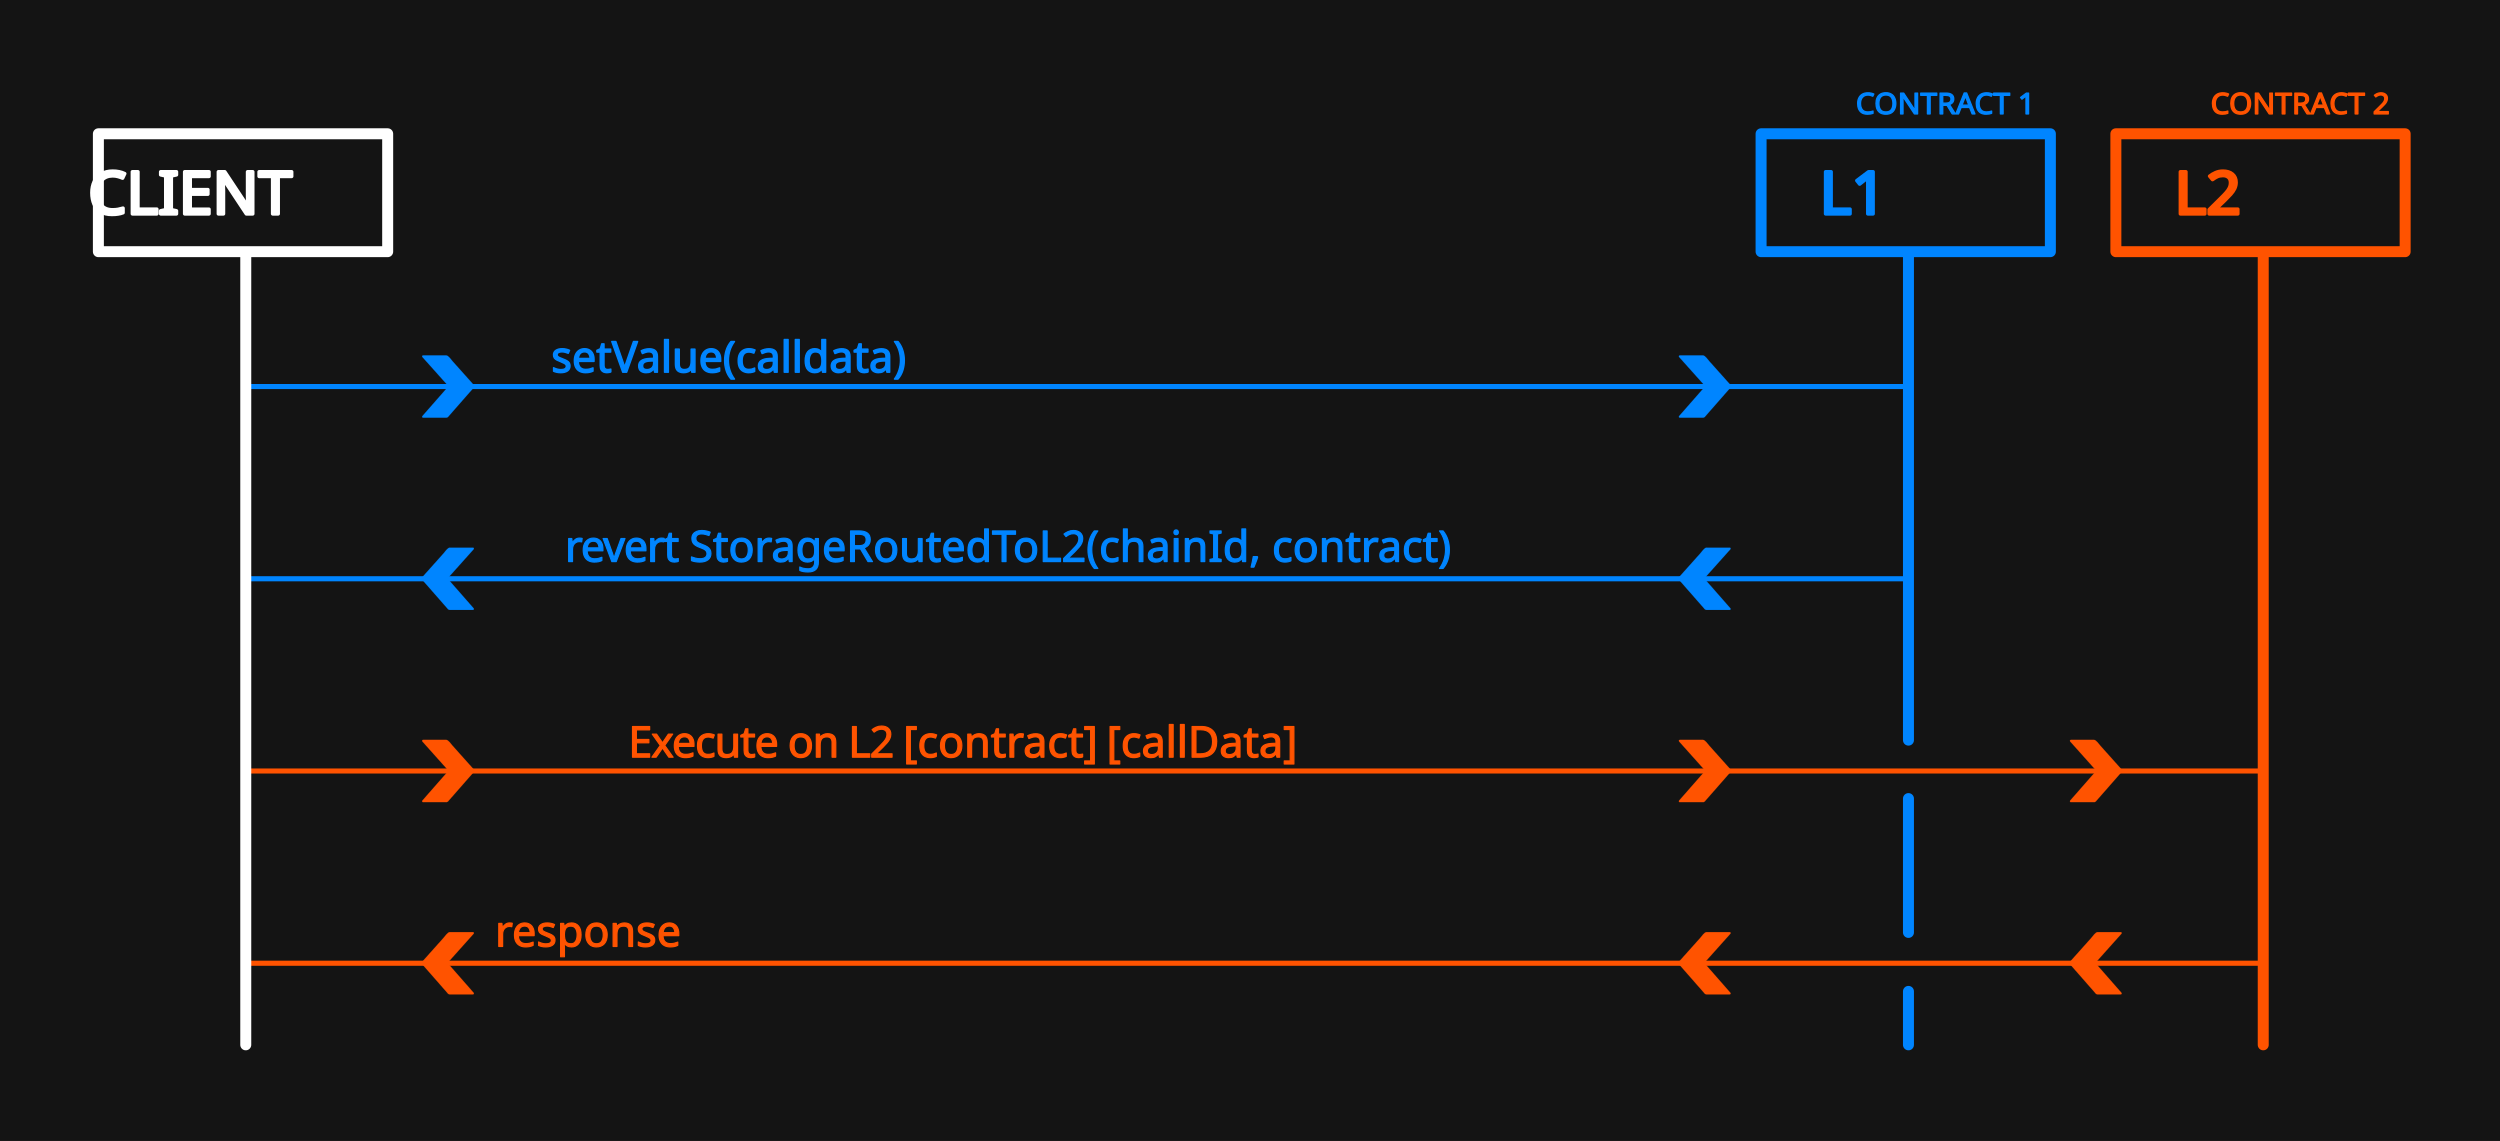
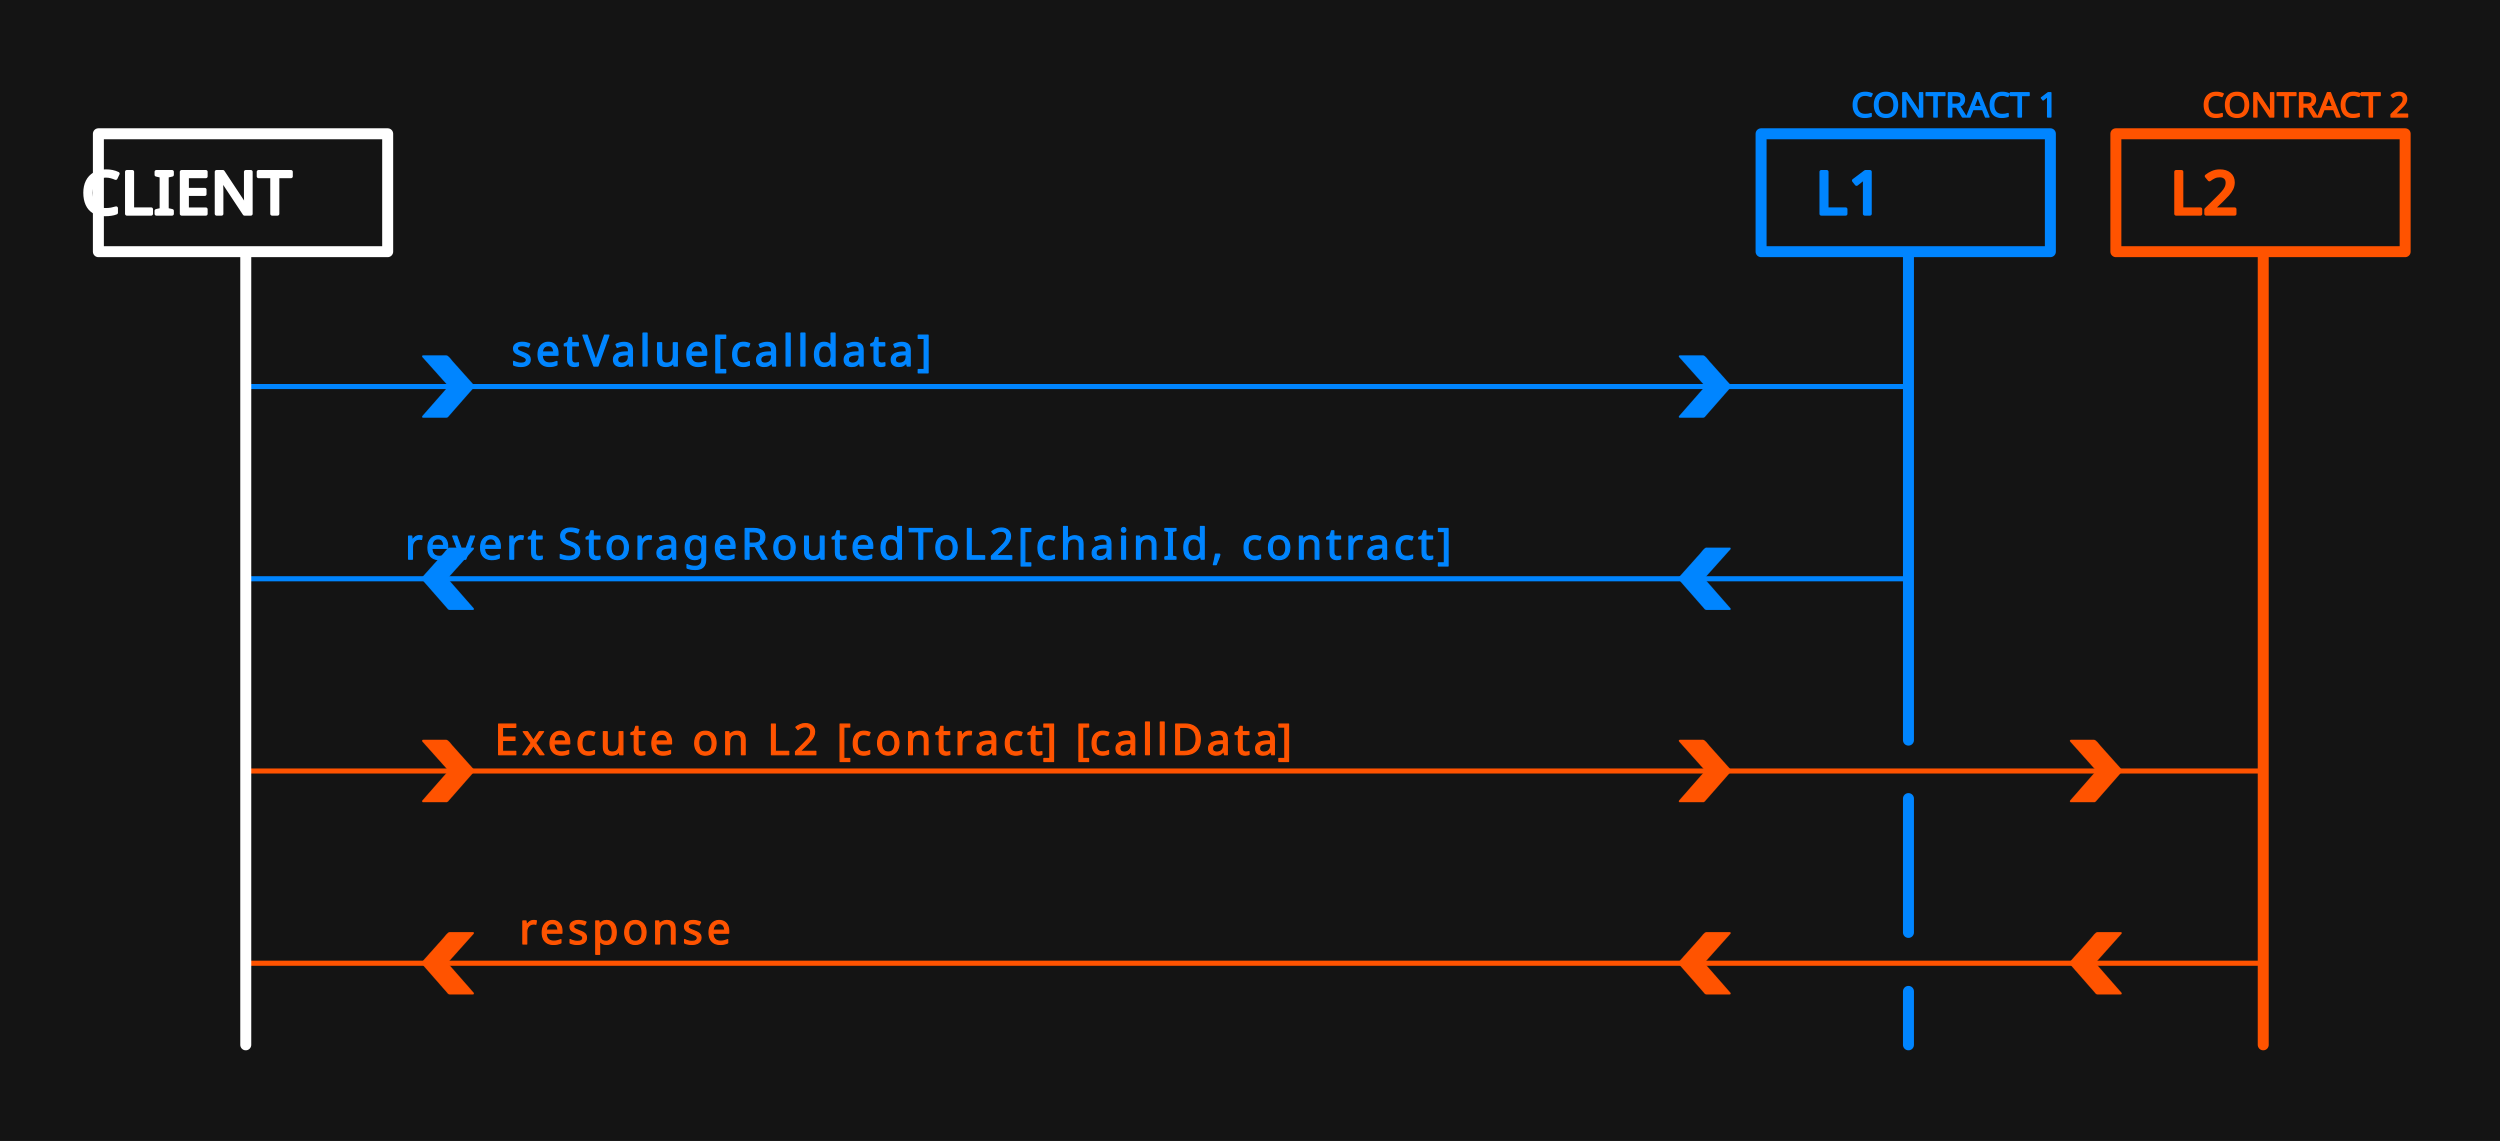
<svg xmlns="http://www.w3.org/2000/svg" xmlns:xlink="http://www.w3.org/1999/xlink" width="538.23mm" height="245.642mm" viewBox="0 0 538.23 245.642" version="1.1" id="svg6">
  <defs id="defs2">
    <rect x="258.608" y="35.355" width="130.437" height="286.727" id="rect1163" />
    <rect x="352.45" y="114.378" width="27.62" height="4.849" id="rect1482" />
    <linearGradient id="linearGradient1059">
      <stop style="stop-color:#000000;stop-opacity:1;" offset="0" id="stop1055" />
      <stop style="stop-color:#000000;stop-opacity:0;" offset="1" id="stop1057" />
    </linearGradient>
    <rect x="136.861" y="168.484" width="23.687" height="7.896" id="rect1202" />
    <linearGradient id="linearGradient1005">
      <stop style="stop-color:#000000;stop-opacity:1;" offset="0" id="stop1001" />
      <stop style="stop-color:#000000;stop-opacity:0;" offset="1" id="stop1003" />
    </linearGradient>
    <marker style="overflow:visible" id="Arrow2Mstart" refX="0" refY="0" orient="auto">
      <path transform="scale(0.6)" d="M 8.719,4.034 -2.207,0.016 8.719,-4.002 c -1.745,2.372 -1.735,5.617 -6e-7,8.035 z" style="fill:context-stroke;fill-rule:evenodd;stroke-width:0.625;stroke-linejoin:round" id="path1120" />
    </marker>
    <marker style="overflow:visible" id="Arrow2Lend" refX="0" refY="0" orient="auto">
      <path transform="matrix(-1.1,0,0,-1.1,-1.1,0)" d="M 8.719,4.034 -2.207,0.016 8.719,-4.002 c -1.745,2.372 -1.735,5.617 -6e-7,8.035 z" style="fill:context-stroke;fill-rule:evenodd;stroke-width:0.625;stroke-linejoin:round" id="path1117" />
    </marker>
    <marker style="overflow:visible" id="TriangleOutL" refX="0" refY="0" orient="auto">
      <path transform="scale(0.8)" style="fill:context-stroke;fill-rule:evenodd;stroke:context-stroke;stroke-width:1pt" d="M 5.77,0 -2.88,5 V -5 Z" id="path1238" />
    </marker>
    <marker style="overflow:visible" id="TriangleOutL-4" refX="0" refY="0" orient="auto">
      <path transform="scale(0.8)" style="fill:context-stroke;fill-rule:evenodd;stroke:context-stroke;stroke-width:1pt" d="M 5.77,0 -2.88,5 V -5 Z" id="path1238-7" />
    </marker>
    <marker style="overflow:visible" id="TriangleOutL-8" refX="0" refY="0" orient="auto">
      <path transform="scale(0.8)" style="fill:context-stroke;fill-rule:evenodd;stroke:context-stroke;stroke-width:1pt" d="M 5.77,0 -2.88,5 V -5 Z" id="path1238-3" />
    </marker>
    <marker style="overflow:visible" id="TriangleOutL-4-2" refX="0" refY="0" orient="auto">
      <path transform="scale(0.8)" style="fill:context-stroke;fill-rule:evenodd;stroke:context-stroke;stroke-width:1pt" d="M 5.77,0 -2.88,5 V -5 Z" id="path1238-7-8" />
    </marker>
    <linearGradient xlink:href="#linearGradient1005" id="linearGradient1007" x1="88.406" y1="45.401" x2="98.212" y2="45.401" gradientUnits="userSpaceOnUse" />
    <linearGradient xlink:href="#linearGradient1059" id="linearGradient1061" x1="86.907" y1="237.228" x2="177.445" y2="237.228" gradientUnits="userSpaceOnUse" />
-     <style type="text/css">
+     <style type="text/css" id="style1736">
         @font-face {
-             font-family: 'Spotnik';
-             src: url('../fonts/Spotnik.woff2') format('woff2'); }
+             font-family: 'Rajdhani';
+             src: url('../fonts/Rajdhani.woff2') format('woff2'); }
         @font-face {
-             font-family: 'SF-Mono';
-             src: url('../fonts/SF-Mono.woff2') format('woff2'); }
+             font-family: 'Rajdhani';
+             src: url('../fonts/Rajdhani.woff2') format('woff2'); }
    </style>
  </defs>
  <g id="layer1" transform="translate(-33.41176,-65.063)">
    <rect style="fill:#141414;fill-rule:evenodd;stroke-width:0.729;stroke-linecap:round;stroke-linejoin:round;paint-order:stroke fill markers;stop-color:#000000" id="rect965" width="538.23" height="245.642" x="33.412" y="65.063" />
-     <g id="g2230" transform="translate(-23.31275,9.730348)" style="fill:#ff5300;fill-opacity:1;stroke:#ff5300;stroke-opacity:1">
-       <text xml:space="preserve" style="font-size:9.269px;line-height:1.25;font-family:Palatino;-inkscape-font-specification:Palatino;font-variant-ligatures:none;text-align:center;letter-spacing:-0.242px;text-anchor:middle;fill:#ff5300;fill-opacity:1;stroke:#ff5300;stroke-width:0.257;stroke-linecap:round;stroke-linejoin:round;stroke-miterlimit:4;stroke-dasharray:none;stroke-opacity:1" x="272.025" y="218.355" id="text1278-7-4">
-         <tspan id="tspan1276-9-2" x="274.653" y="218.355" style="font-style:normal;font-variant:normal;font-weight:normal;font-stretch:normal;font-family:SF-Mono;-inkscape-font-specification:SF-Mono;fill:#ff5300;fill-opacity:1;stroke:#ff5300;stroke-width:0.257;stroke-linecap:round;stroke-linejoin:round;stroke-miterlimit:4;stroke-dasharray:none;stroke-opacity:1">Execute on L2 [<tspan style="letter-spacing:0px" id="tspan964">contract</tspan>] [<tspan style="letter-spacing:0px" id="tspan966">callData</tspan>]   </tspan>
+     <g id="g2230" transform="translate(-33.05006,9.201182)" style="fill:#ff5300;fill-opacity:1;stroke:#ff5300;stroke-opacity:1">
+       <text xml:space="preserve" style="font-size:9.269px;line-height:1.25;font-family:Palatino;-inkscape-font-specification:Palatino;font-variant-ligatures:none;text-align:center;letter-spacing:0.794px;text-anchor:middle;fill:#ff5300;fill-opacity:1;stroke:#ff5300;stroke-width:0.257;stroke-linecap:round;stroke-linejoin:round;stroke-miterlimit:4;stroke-dasharray:none;stroke-opacity:1" x="272.025" y="218.355" id="text1278-7-4">
+         <tspan id="tspan1276-9-2" x="274.059" y="218.355" style="font-style:normal;font-variant:normal;font-weight:normal;font-stretch:normal;font-family:Rajdhani;-inkscape-font-specification:Rajdhani;fill:#ff5300;fill-opacity:1;stroke:#ff5300;stroke-width:0.257;stroke-linecap:round;stroke-linejoin:round;stroke-miterlimit:4;stroke-dasharray:none;stroke-opacity:1">Execute on L2 [<tspan id="tspan964">contract</tspan>] [<tspan id="tspan966">callData</tspan>]   </tspan>
      </text>
    </g>
-     <g id="g1285" transform="translate(-17.30903,4.208755)" style="fill:#0085ff;fill-opacity:1;stroke:#0085ff;stroke-opacity:1">
-       <text xml:space="preserve" style="font-size:9.269px;line-height:1.25;font-family:Palatino;-inkscape-font-specification:Palatino;font-variant-ligatures:none;text-align:center;letter-spacing:0px;text-anchor:middle;fill:#0085ff;fill-opacity:1;stroke:#0085ff;stroke-width:0.309;stroke-linecap:round;stroke-linejoin:round;stroke-miterlimit:4;stroke-dasharray:none;stroke-opacity:1" x="214.05" y="140.992" id="text1278">
-         <tspan id="tspan1276" x="216.919" y="140.992" style="font-style:normal;font-variant:normal;font-weight:normal;font-stretch:normal;font-size:9.269px;font-family:SF-Mono;-inkscape-font-specification:SF-Mono;fill:#0085ff;fill-opacity:1;stroke:#0085ff;stroke-width:0.309;stroke-linecap:round;stroke-linejoin:round;stroke-miterlimit:4;stroke-dasharray:none;stroke-opacity:1">setValue(calldata) </tspan>
+     <g id="g1285" transform="translate(-15.22176,2.853396)" style="fill:#0085ff;fill-opacity:1;stroke:#0085ff;stroke-opacity:1">
+       <text xml:space="preserve" style="font-size:9.269px;line-height:1.25;font-family:Palatino;-inkscape-font-specification:Palatino;font-variant-ligatures:none;text-align:center;letter-spacing:0.794px;text-anchor:middle;fill:#0085ff;fill-opacity:1;stroke:#0085ff;stroke-width:0.309;stroke-linecap:round;stroke-linejoin:round;stroke-miterlimit:4;stroke-dasharray:none;stroke-opacity:1" x="214.05" y="140.992" id="text1278">
+         <tspan id="tspan1276" x="214.447" y="140.992" style="font-style:normal;font-variant:normal;font-weight:normal;font-stretch:normal;font-size:9.269px;font-family:Rajdhani;-inkscape-font-specification:Rajdhani;fill:#0085ff;fill-opacity:1;stroke:#0085ff;stroke-width:0.309;stroke-linecap:round;stroke-linejoin:round;stroke-miterlimit:4;stroke-dasharray:none;stroke-opacity:1">setValue[calldata]</tspan>
      </text>
    </g>
-     <text xml:space="preserve" style="font-style:normal;font-variant:normal;font-weight:normal;font-stretch:normal;font-size:5.875px;line-height:1.05;font-family:Spotnik;-inkscape-font-specification:Spotnik;font-variant-ligatures:none;text-align:center;letter-spacing:0.472px;text-anchor:middle;fill:#ff4f00;fill-opacity:1;stroke:#000000;stroke-width:0.803;stroke-linecap:round;stroke-linejoin:round;stroke-miterlimit:4;stroke-dasharray:none;stroke-opacity:1" x="187.271" y="146.442" id="text2139-0-1-8-8-8-0-0" transform="scale(1.047946,0.9542476)">
-       <tspan style="font-style:normal;font-variant:normal;font-weight:normal;font-stretch:normal;font-family:Spotnik;-inkscape-font-specification:Spotnik;text-align:end;text-anchor:end;fill:#ff4f00;fill-opacity:1;stroke:#000000;stroke-width:0.803;stroke-linecap:round;stroke-linejoin:round;stroke-miterlimit:4;stroke-dasharray:none;stroke-opacity:1" x="187.271" y="146.442" id="tspan2163-0-2-6-4-3-4" />
+     <text xml:space="preserve" style="font-style:normal;font-variant:normal;font-weight:normal;font-stretch:normal;font-size:5.875px;line-height:1.05;font-family:Rajdhani;-inkscape-font-specification:Rajdhani;font-variant-ligatures:none;text-align:center;letter-spacing:0.472px;text-anchor:middle;fill:#ff4f00;fill-opacity:1;stroke:#000000;stroke-width:0.803;stroke-linecap:round;stroke-linejoin:round;stroke-miterlimit:4;stroke-dasharray:none;stroke-opacity:1" x="187.271" y="146.442" id="text2139-0-1-8-8-8-0-0" transform="scale(1.047946,0.9542476)">
+       <tspan style="font-style:normal;font-variant:normal;font-weight:normal;font-stretch:normal;font-family:Rajdhani;-inkscape-font-specification:Rajdhani;text-align:end;text-anchor:end;fill:#ff4f00;fill-opacity:1;stroke:#000000;stroke-width:0.803;stroke-linecap:round;stroke-linejoin:round;stroke-miterlimit:4;stroke-dasharray:none;stroke-opacity:1" x="187.271" y="146.442" id="tspan2163-0-2-6-4-3-4" />
    </text>
    <g id="g1162" transform="matrix(0.2723189,0,0,0.2723189,213.8516,218.0248)" />
    <g id="g1170" transform="translate(101.0709,4.805857)" style="fill:none">
      <path style="fill:none;fill-opacity:1;stroke:#0085ff;stroke-width:2.365;stroke-linecap:round;stroke-linejoin:round;stroke-miterlimit:4;stroke-dasharray:none;stroke-opacity:1" d="m 343.216,285.2 v -11.505 m 0,-12.694 v -28.814 m 0,-12.587 v -105.162 H 311.488 V 89.06 h 62.281 v 25.378 h -30.553" id="path1065-7" />
-       <text xml:space="preserve" style="font-size:12.87px;line-height:1.25;font-family:Palatino;-inkscape-font-specification:Palatino;font-variant-ligatures:none;text-align:center;letter-spacing:0px;text-anchor:middle;fill:#0085ff;fill-opacity:1;stroke:#0085ff;stroke-width:0.771;stroke-miterlimit:4;stroke-dasharray:none;stroke-opacity:1" x="338.129" y="107.736" id="text1098-9" transform="scale(1.013468,0.9867108)">
-         <tspan id="tspan1096-9" x="338.129" y="107.736" style="font-style:normal;font-variant:normal;font-weight:normal;font-stretch:normal;font-family:SF-Mono;-inkscape-font-specification:SF-Mono;fill:#0085ff;fill-opacity:1;stroke:#0085ff;stroke-width:0.771;stroke-linecap:round;stroke-linejoin:round;stroke-miterlimit:4;stroke-dasharray:none;stroke-opacity:1">L1</tspan>
+       <text xml:space="preserve" style="font-size:12.87px;line-height:1.25;font-family:Palatino;-inkscape-font-specification:Palatino;font-variant-ligatures:none;text-align:center;letter-spacing:0.265px;text-anchor:middle;fill:#0085ff;fill-opacity:1;stroke:#0085ff;stroke-width:0.771;stroke-miterlimit:4;stroke-dasharray:none;stroke-opacity:1" x="338.129" y="107.736" id="text1098-9" transform="scale(1.013468,0.9867108)">
+         <tspan id="tspan1096-9" x="338.129" y="107.736" style="font-style:normal;font-variant:normal;font-weight:normal;font-stretch:normal;font-family:Rajdhani;-inkscape-font-specification:Rajdhani;fill:#0085ff;fill-opacity:1;stroke:#0085ff;stroke-width:0.771;stroke-linecap:round;stroke-linejoin:round;stroke-miterlimit:4;stroke-dasharray:none;stroke-opacity:1;">L1</tspan>
      </text>
    </g>
    <g id="g1175" transform="translate(101.0709,4.2183)" style="fill:none;stroke:#ff5300;stroke-opacity:1">
      <path style="fill:none;fill-opacity:1;stroke:#ff5300;stroke-width:2.365;stroke-linecap:round;stroke-linejoin:round;stroke-miterlimit:4;stroke-dasharray:none;stroke-opacity:1" d="m 419.598,285.787 v -70.697 m 0,0 V 115.026 H 387.87 V 89.648 h 62.281 V 115.026 h -30.553" id="path1065-7-8" />
-       <text xml:space="preserve" style="font-size:12.87px;line-height:1.25;font-family:Palatino;-inkscape-font-specification:Palatino;font-variant-ligatures:none;text-align:center;letter-spacing:0px;text-anchor:middle;fill:#ff5300;fill-opacity:1;stroke:#ff5300;stroke-width:0.771;stroke-miterlimit:4;stroke-dasharray:none;stroke-opacity:1" x="413.496" y="108.332" id="text1098-9-0" transform="scale(1.013468,0.9867108)">
-         <tspan id="tspan1096-9-8" x="413.496" y="108.332" style="font-style:normal;font-variant:normal;font-weight:normal;font-stretch:normal;font-family:SF-Mono;-inkscape-font-specification:SF-Mono;fill:#ff5300;fill-opacity:1;stroke:#ff5300;stroke-width:0.771;stroke-linecap:round;stroke-linejoin:round;stroke-miterlimit:4;stroke-dasharray:none;stroke-opacity:1">L2</tspan>
+       <text xml:space="preserve" style="font-size:12.87px;line-height:1.25;font-family:Palatino;-inkscape-font-specification:Palatino;font-variant-ligatures:none;text-align:center;letter-spacing:0.265px;text-anchor:middle;fill:#ff5300;fill-opacity:1;stroke:#ff5300;stroke-width:0.771;stroke-miterlimit:4;stroke-dasharray:none;stroke-opacity:1" x="413.496" y="108.332" id="text1098-9-0" transform="scale(1.013468,0.9867108)">
+         <tspan id="tspan1096-9-8" x="413.496" y="108.332" style="font-style:normal;font-variant:normal;font-weight:normal;font-stretch:normal;font-family:Rajdhani;-inkscape-font-specification:Rajdhani;fill:#ff5300;fill-opacity:1;stroke:#ff5300;stroke-width:0.771;stroke-linecap:round;stroke-linejoin:round;stroke-miterlimit:4;stroke-dasharray:none;stroke-opacity:1;">L2</tspan>
      </text>
    </g>
    <text xml:space="preserve" id="text1161" style="font-size:14.111px;line-height:1.25;font-family:Palatino;-inkscape-font-specification:Palatino;font-variant-ligatures:none;text-align:center;letter-spacing:-0.368px;white-space:pre;shape-inside:url(#rect1163);" />
-     <text xml:space="preserve" style="font-size:6.379px;line-height:1.25;font-family:Palatino;-inkscape-font-specification:Palatino;font-variant-ligatures:none;text-align:center;letter-spacing:0px;text-anchor:middle;fill:#0085ff;fill-opacity:1;stroke:#0085ff;stroke-width:0.282;stroke-miterlimit:4;stroke-dasharray:none;stroke-opacity:1" x="450.227" y="90.797" id="text1098-9-9" transform="scale(1.013468,0.9867108)">
-       <tspan id="tspan1096-9-6" x="450.227" y="90.797" style="font-style:normal;font-variant:normal;font-weight:normal;font-stretch:normal;font-family:SF-Mono;-inkscape-font-specification:SF-Mono;fill:#0085ff;fill-opacity:1;stroke:#0085ff;stroke-width:0.282;stroke-linecap:round;stroke-linejoin:round;stroke-miterlimit:4;stroke-dasharray:none;stroke-opacity:1">CONTRACT 1</tspan>
+     <text xml:space="preserve" style="font-size:7.367px;line-height:1.25;font-family:Palatino;-inkscape-font-specification:Palatino;font-variant-ligatures:none;text-align:center;letter-spacing:0px;text-anchor:middle;fill:#0085ff;fill-opacity:1;stroke:#0085ff;stroke-width:0.326;stroke-miterlimit:4;stroke-dasharray:none;stroke-opacity:1" x="452.818" y="91.454" id="text1098-9-9" transform="scale(1.013468,0.9867108)">
+       <tspan id="tspan1096-9-6" x="452.818" y="91.454" style="font-style:normal;font-variant:normal;font-weight:normal;font-stretch:normal;font-family:Rajdhani;-inkscape-font-specification:Rajdhani;fill:#0085ff;fill-opacity:1;stroke:#0085ff;stroke-width:0.326;stroke-linecap:round;stroke-linejoin:round;stroke-miterlimit:4;stroke-dasharray:none;stroke-opacity:1">CONTRACT 1</tspan>
    </text>
-     <text xml:space="preserve" style="font-size:6.379px;line-height:1.25;font-family:Palatino;-inkscape-font-specification:Palatino;font-variant-ligatures:none;text-align:center;letter-spacing:0px;text-anchor:middle;fill:#ff5300;fill-opacity:1;stroke:#ff5300;stroke-width:0.282;stroke-miterlimit:4;stroke-dasharray:none;stroke-opacity:1" x="525.595" y="90.797" id="text1098-9-9-2" transform="scale(1.013468,0.9867108)">
-       <tspan id="tspan1096-9-6-3" x="525.595" y="90.797" style="font-style:normal;font-variant:normal;font-weight:normal;font-stretch:normal;font-family:SF-Mono;-inkscape-font-specification:SF-Mono;fill:#ff5300;fill-opacity:1;stroke:#ff5300;stroke-width:0.282;stroke-linecap:round;stroke-linejoin:round;stroke-miterlimit:4;stroke-dasharray:none;stroke-opacity:1">CONTRACT 2</tspan>
+     <text xml:space="preserve" style="font-size:7.367px;line-height:1.25;font-family:Palatino;-inkscape-font-specification:Palatino;font-variant-ligatures:none;text-align:center;letter-spacing:0px;text-anchor:middle;fill:#ff5300;fill-opacity:1;stroke:#ff5300;stroke-width:0.326;stroke-miterlimit:4;stroke-dasharray:none;stroke-opacity:1" x="527.39" y="91.454" id="text1098-9-9-2" transform="scale(1.013468,0.9867108)">
+       <tspan id="tspan1096-9-6-3" x="527.39" y="91.454" style="font-style:normal;font-variant:normal;font-weight:normal;font-stretch:normal;font-family:Rajdhani;-inkscape-font-specification:Rajdhani;fill:#ff5300;fill-opacity:1;stroke:#ff5300;stroke-width:0.326;stroke-linecap:round;stroke-linejoin:round;stroke-miterlimit:4;stroke-dasharray:none;stroke-opacity:1">CONTRACT 2</tspan>
    </text>
    <path style="fill:none;stroke:#0085ff;stroke-width:1.1;stroke-linecap:round;stroke-linejoin:round;stroke-miterlimit:4;stroke-dasharray:none;stroke-opacity:1" d="M 86.012,148.283 H 444.287" id="path1225" />
    <path style="fill:#0085ff;fill-opacity:1;stroke:#0085ff;stroke-width:1.1;stroke-linecap:round;stroke-linejoin:round;stroke-miterlimit:4;stroke-dasharray:none;stroke-opacity:1" d="M 86.012,189.67 H 444.287" id="path1225-4" />
    <path style="fill:none;stroke:#ff5300;stroke-width:1.1;stroke-linecap:round;stroke-linejoin:round;stroke-miterlimit:4;stroke-dasharray:none;stroke-opacity:1" d="M 86.012,231.056 H 520.669" id="path1225-8" />
    <path style="fill:#ff5300;fill-opacity:1;stroke:#ff5300;stroke-width:1.1;stroke-linecap:round;stroke-linejoin:round;stroke-miterlimit:4;stroke-dasharray:none;stroke-opacity:1" d="M 86.012,272.443 H 520.669" id="path1225-80" />
    <g id="g1291" transform="matrix(-0.02409993,0,0,0.02409993,136.5709,141.5783)" style="fill:#0085ff;fill-opacity:1;stroke:#0085ff;stroke-opacity:1">
      <g id="g1289" style="fill:#0085ff;fill-opacity:1;stroke:#0085ff;stroke-opacity:1">
        <path d="M 508.094,13.5 C 511.82,6.043 508.087,0 499.749,0 c 0,0 -205.77,0 -205.773,0 -19.045,0.006 -44.079,38.363 -56.512,52.262 -21.87,24.449 -186.59,207.547 -187.783,209.934 -3.727,7.458 -3.727,19.544 0,27.001 l 222.456,253.726 c 3.727,7.458 13.507,13.501 21.843,13.501 h 205.77 c 8.335,0 12.071,-6.043 8.345,-13.501 L 285.638,289.197 c -3.728,-7.457 -3.728,-19.544 0,-27.001 z" id="path1287" style="fill:#0085ff;fill-opacity:1;stroke:#0085ff;stroke-opacity:1" />
      </g>
    </g>
    <g id="g1291-1" transform="matrix(-0.02409993,0,0,0.02409993,407.1377,141.5783)" style="fill:#0085ff;fill-opacity:1;stroke:#0085ff;stroke-opacity:1">
      <g id="g1289-3" style="fill:#0085ff;fill-opacity:1;stroke:#0085ff;stroke-opacity:1">
        <path d="M 508.094,13.5 C 511.82,6.043 508.087,0 499.749,0 c 0,0 -205.77,0 -205.773,0 -19.045,0.006 -44.079,38.363 -56.512,52.262 -21.87,24.449 -186.59,207.547 -187.783,209.934 -3.727,7.458 -3.727,19.544 0,27.001 l 222.456,253.726 c 3.727,7.458 13.507,13.501 21.843,13.501 h 205.77 c 8.335,0 12.071,-6.043 8.345,-13.501 L 285.638,289.197 c -3.728,-7.457 -3.728,-19.544 0,-27.001 z" id="path1287-6" style="fill:#0085ff;fill-opacity:1;stroke:#0085ff;stroke-opacity:1" />
      </g>
    </g>
-     <g id="g1285-3" transform="translate(63.55096,46.74286)" style="fill:#0085ff;fill-opacity:1;stroke:#0085ff;stroke-opacity:1">
-       <text xml:space="preserve" style="font-size:9.269px;line-height:1.25;font-family:Palatino;-inkscape-font-specification:Palatino;font-variant-ligatures:none;text-align:center;letter-spacing:-0.242px;text-anchor:middle;fill:#0085ff;fill-opacity:1;stroke:#0085ff;stroke-width:0.257;stroke-linecap:round;stroke-linejoin:round;stroke-miterlimit:4;stroke-dasharray:none;stroke-opacity:1" x="204.16" y="139.236" id="text1278-7">
-         <tspan id="tspan1276-9" x="204.16" y="139.236" style="font-style:normal;font-variant:normal;font-weight:normal;font-stretch:normal;font-family:SF-Mono;-inkscape-font-specification:SF-Mono;fill:#0085ff;fill-opacity:1;stroke:#0085ff;stroke-width:0.257;stroke-linecap:round;stroke-linejoin:round;stroke-miterlimit:4;stroke-dasharray:none;stroke-opacity:1">revert <tspan style="letter-spacing:0px" id="tspan962">StorageRoutedToL2(chainId, contract)</tspan>
+     <g id="g1285-3" transform="translate(53.21033,46.21369)" style="fill:#0085ff;fill-opacity:1;stroke:#0085ff;stroke-opacity:1">
+       <text xml:space="preserve" style="font-size:9.269px;line-height:1.25;font-family:Palatino;-inkscape-font-specification:Palatino;font-variant-ligatures:none;text-align:center;letter-spacing:0.794px;text-anchor:middle;fill:#0085ff;fill-opacity:1;stroke:#0085ff;stroke-width:0.257;stroke-linecap:round;stroke-linejoin:round;stroke-miterlimit:4;stroke-dasharray:none;stroke-opacity:1" x="204.16" y="139.236" id="text1278-7">
+         <tspan id="tspan1276-9" x="204.557" y="139.236" style="font-style:normal;font-variant:normal;font-weight:normal;font-stretch:normal;font-family:Rajdhani;-inkscape-font-specification:Rajdhani;fill:#0085ff;fill-opacity:1;stroke:#0085ff;stroke-width:0.257;stroke-linecap:round;stroke-linejoin:round;stroke-miterlimit:4;stroke-dasharray:none;stroke-opacity:1">revert <tspan id="tspan962">StorageRoutedToL2[chainId, contract]</tspan>
        </tspan>
      </text>
    </g>
    <g id="g1291-6" transform="matrix(0.02409993,0,0,0.02409993,123.1611,182.9649)" style="fill:#0085ff;fill-opacity:1;stroke:#0085ff;stroke-opacity:1">
      <g id="g1289-0" style="fill:#0085ff;fill-opacity:1;stroke:#0085ff;stroke-opacity:1">
        <path d="M 508.094,13.5 C 511.82,6.043 508.087,0 499.749,0 c 0,0 -205.77,0 -205.773,0 -19.045,0.006 -44.079,38.363 -56.512,52.262 -21.87,24.449 -186.59,207.547 -187.783,209.934 -3.727,7.458 -3.727,19.544 0,27.001 l 222.456,253.726 c 3.727,7.458 13.507,13.501 21.843,13.501 h 205.77 c 8.335,0 12.071,-6.043 8.345,-13.501 L 285.638,289.197 c -3.728,-7.457 -3.728,-19.544 0,-27.001 z" id="path1287-60" style="fill:#0085ff;fill-opacity:1;stroke:#0085ff;stroke-opacity:1" />
      </g>
    </g>
    <g id="g1291-1-2" transform="matrix(0.02409993,0,0,0.02409993,393.7279,182.9649)" style="fill:#0085ff;fill-opacity:1;stroke:#0085ff;stroke-opacity:1">
      <g id="g1289-3-5" style="fill:#0085ff;fill-opacity:1;stroke:#0085ff;stroke-opacity:1">
        <path d="M 508.094,13.5 C 511.82,6.043 508.087,0 499.749,0 c 0,0 -205.77,0 -205.773,0 -19.045,0.006 -44.079,38.363 -56.512,52.262 -21.87,24.449 -186.59,207.547 -187.783,209.934 -3.727,7.458 -3.727,19.544 0,27.001 l 222.456,253.726 c 3.727,7.458 13.507,13.501 21.843,13.501 h 205.77 c 8.335,0 12.071,-6.043 8.345,-13.501 L 285.638,289.197 c -3.728,-7.457 -3.728,-19.544 0,-27.001 z" id="path1287-6-2" style="fill:#0085ff;fill-opacity:1;stroke:#0085ff;stroke-opacity:1" />
      </g>
    </g>
    <g id="g1291-6-4" transform="matrix(-0.02409993,0,0,0.02409993,407.1377,224.3516)" style="fill:#ff5300;fill-opacity:1;stroke:#ff5300;stroke-opacity:1">
      <g id="g1289-0-5" style="fill:#ff5300;fill-opacity:1;stroke:#ff5300;stroke-opacity:1">
        <path d="M 508.094,13.5 C 511.82,6.043 508.087,0 499.749,0 c 0,0 -205.77,0 -205.773,0 -19.045,0.006 -44.079,38.363 -56.512,52.262 -21.87,24.449 -186.59,207.547 -187.783,209.934 -3.727,7.458 -3.727,19.544 0,27.001 l 222.456,253.726 c 3.727,7.458 13.507,13.501 21.843,13.501 h 205.77 c 8.335,0 12.071,-6.043 8.345,-13.501 L 285.638,289.197 c -3.728,-7.457 -3.728,-19.544 0,-27.001 z" id="path1287-60-3" style="fill:#ff5300;fill-opacity:1;stroke:#ff5300;stroke-opacity:1" />
      </g>
    </g>
    <g id="g1289-3-5-8" transform="matrix(-0.02409993,0,0,0.02409993,136.5709,224.3516)" style="fill:#ff5300;fill-opacity:1;stroke:#ff5300;stroke-opacity:1">
      <path d="M 508.094,13.5 C 511.82,6.043 508.087,0 499.749,0 c 0,0 -205.77,0 -205.773,0 -19.045,0.006 -44.079,38.363 -56.512,52.262 -21.87,24.449 -186.59,207.547 -187.783,209.934 -3.727,7.458 -3.727,19.544 0,27.001 l 222.456,253.726 c 3.727,7.458 13.507,13.501 21.843,13.501 h 205.77 c 8.335,0 12.071,-6.043 8.345,-13.501 L 285.638,289.197 c -3.728,-7.457 -3.728,-19.544 0,-27.001 z" id="path1287-6-2-8" style="fill:#ff5300;fill-opacity:1;stroke:#ff5300;stroke-opacity:1" />
    </g>
    <g id="g1291-6-4-2" transform="matrix(-0.02409993,0,0,0.02409993,491.3289,224.3516)" style="fill:#ff5300;fill-opacity:1;stroke:#ff5300;stroke-opacity:1">
      <g id="g1289-0-5-8" style="fill:#ff5300;fill-opacity:1;stroke:#ff5300;stroke-opacity:1">
        <path d="M 508.094,13.5 C 511.82,6.043 508.087,0 499.749,0 c 0,0 -205.77,0 -205.773,0 -19.045,0.006 -44.079,38.363 -56.512,52.262 -21.87,24.449 -186.59,207.547 -187.783,209.934 -3.727,7.458 -3.727,19.544 0,27.001 l 222.456,253.726 c 3.727,7.458 13.507,13.501 21.843,13.501 h 205.77 c 8.335,0 12.071,-6.043 8.345,-13.501 L 285.638,289.197 c -3.728,-7.457 -3.728,-19.544 0,-27.001 z" id="path1287-60-3-7" style="fill:#ff5300;fill-opacity:1;stroke:#ff5300;stroke-opacity:1" />
      </g>
    </g>
    <g id="g1291-6-4-2-3" transform="matrix(0.02409993,0,0,0.02409993,477.9191,265.7382)" style="fill:#ff5300;fill-opacity:1;stroke:#ff5300;stroke-opacity:1">
      <g id="g1289-0-5-8-0" style="fill:#ff5300;fill-opacity:1;stroke:#ff5300;stroke-opacity:1">
        <path d="M 508.094,13.5 C 511.82,6.043 508.087,0 499.749,0 c 0,0 -205.77,0 -205.773,0 -19.045,0.006 -44.079,38.363 -56.512,52.262 -21.87,24.449 -186.59,207.547 -187.783,209.934 -3.727,7.458 -3.727,19.544 0,27.001 l 222.456,253.726 c 3.727,7.458 13.507,13.501 21.843,13.501 h 205.77 c 8.335,0 12.071,-6.043 8.345,-13.501 L 285.638,289.197 c -3.728,-7.457 -3.728,-19.544 0,-27.001 z" id="path1287-60-3-7-2" style="fill:#ff5300;fill-opacity:1;stroke:#ff5300;stroke-opacity:1" />
      </g>
    </g>
    <g id="g1291-6-2" transform="matrix(0.02409993,0,0,0.02409993,123.1611,265.7382)" style="fill:#ff5300;fill-opacity:1;stroke:#ff5300;stroke-opacity:1">
      <g id="g1289-0-6" style="fill:#ff5300;fill-opacity:1;stroke:#ff5300;stroke-opacity:1">
        <path d="M 508.094,13.5 C 511.82,6.043 508.087,0 499.749,0 c 0,0 -205.77,0 -205.773,0 -19.045,0.006 -44.079,38.363 -56.512,52.262 -21.87,24.449 -186.59,207.547 -187.783,209.934 -3.727,7.458 -3.727,19.544 0,27.001 l 222.456,253.726 c 3.727,7.458 13.507,13.501 21.843,13.501 h 205.77 c 8.335,0 12.071,-6.043 8.345,-13.501 L 285.638,289.197 c -3.728,-7.457 -3.728,-19.544 0,-27.001 z" id="path1287-60-8" style="fill:#ff5300;fill-opacity:1;stroke:#ff5300;stroke-opacity:1" />
      </g>
    </g>
    <g id="g1291-1-2-5" transform="matrix(0.02409993,0,0,0.02409993,393.7279,265.7382)" style="fill:#ff5300;fill-opacity:1;stroke:#ff5300;stroke-opacity:1">
      <g id="g1289-3-5-5" style="fill:#ff5300;fill-opacity:1;stroke:#ff5300;stroke-opacity:1">
        <path d="M 508.094,13.5 C 511.82,6.043 508.087,0 499.749,0 c 0,0 -205.77,0 -205.773,0 -19.045,0.006 -44.079,38.363 -56.512,52.262 -21.87,24.449 -186.59,207.547 -187.783,209.934 -3.727,7.458 -3.727,19.544 0,27.001 l 222.456,253.726 c 3.727,7.458 13.507,13.501 21.843,13.501 h 205.77 c 8.335,0 12.071,-6.043 8.345,-13.501 L 285.638,289.197 c -3.728,-7.457 -3.728,-19.544 0,-27.001 z" id="path1287-6-2-9" style="fill:#ff5300;fill-opacity:1;stroke:#ff5300;stroke-opacity:1" />
      </g>
    </g>
-     <g id="g1285-3-4" transform="translate(-46.77223,129.1018)" style="fill:#ff5300;fill-opacity:1;stroke:#ff5300;stroke-opacity:1">
-       <text xml:space="preserve" style="font-size:9.269px;line-height:1.25;font-family:Palatino;-inkscape-font-specification:Palatino;font-variant-ligatures:none;text-align:center;letter-spacing:0px;text-anchor:middle;fill:#ff5300;fill-opacity:1;stroke:#ff5300;stroke-width:0.257;stroke-linecap:round;stroke-linejoin:round;stroke-miterlimit:4;stroke-dasharray:none;stroke-opacity:1" x="214.903" y="139.724" id="text1278-7-8">
-         <tspan id="tspan1276-9-3" x="214.903" y="139.724" style="font-style:normal;font-variant:normal;font-weight:normal;font-stretch:normal;font-family:SF-Mono;-inkscape-font-specification:SF-Mono;fill:#ff5300;fill-opacity:1;stroke:#ff5300;stroke-width:0.257;stroke-linecap:round;stroke-linejoin:round;stroke-miterlimit:4;stroke-dasharray:none;stroke-opacity:1">response</tspan>
+     <g id="g1285-3-4" transform="translate(-36.81984,128.5726)" style="fill:#ff5300;fill-opacity:1;stroke:#ff5300;stroke-opacity:1">
+       <text xml:space="preserve" style="font-size:9.269px;line-height:1.25;font-family:Palatino;-inkscape-font-specification:Palatino;font-variant-ligatures:none;text-align:center;letter-spacing:0.794px;text-anchor:middle;fill:#ff5300;fill-opacity:1;stroke:#ff5300;stroke-width:0.257;stroke-linecap:round;stroke-linejoin:round;stroke-miterlimit:4;stroke-dasharray:none;stroke-opacity:1" x="214.903" y="139.724" id="text1278-7-8">
+         <tspan id="tspan1276-9-3" x="215.3" y="139.724" style="font-style:normal;font-variant:normal;font-weight:normal;font-stretch:normal;font-family:Rajdhani;-inkscape-font-specification:Rajdhani;fill:#ff5300;fill-opacity:1;stroke:#ff5300;stroke-width:0.257;stroke-linecap:round;stroke-linejoin:round;stroke-miterlimit:4;stroke-dasharray:none;stroke-opacity:1">response</tspan>
      </text>
    </g>
    <g id="g1159">
      <path style="fill:none;fill-opacity:0.375;stroke:#ffffff;stroke-width:2.365;stroke-linecap:round;stroke-linejoin:round;stroke-miterlimit:4;stroke-dasharray:none;stroke-opacity:1" d="M 86.322,290.006 V 119.244 H 54.594 V 93.866 H 116.875 V 119.244 H 86.322" id="path1065" />
-       <text xml:space="preserve" style="font-size:12.87px;line-height:1.25;font-family:Palatino;-inkscape-font-specification:Palatino;font-variant-ligatures:none;text-align:center;letter-spacing:0px;text-anchor:middle;fill:#ffffff;fill-opacity:1;stroke:#ffffff;stroke-width:0.771;stroke-miterlimit:4;stroke-dasharray:none;stroke-opacity:1" x="84.649" y="112.607" id="text1098" transform="scale(1.013468,0.9867108)">
-         <tspan id="tspan1096" x="84.649" y="112.607" style="font-style:normal;font-variant:normal;font-weight:normal;font-stretch:normal;font-family:SF-Mono;-inkscape-font-specification:SF-Mono;fill:#ffffff;fill-opacity:1;stroke:#ffffff;stroke-width:0.771;stroke-linecap:round;stroke-linejoin:round;stroke-miterlimit:4;stroke-dasharray:none;stroke-opacity:1">CLIENT</tspan>
+       <text xml:space="preserve" style="font-size:12.87px;line-height:1.25;font-family:Palatino;-inkscape-font-specification:Palatino;font-variant-ligatures:none;text-align:center;letter-spacing:0.265px;text-anchor:middle;fill:#ffffff;fill-opacity:1;stroke:#ffffff;stroke-width:0.771;stroke-miterlimit:4;stroke-dasharray:none;stroke-opacity:1" x="84.649" y="112.607" id="text1098" transform="scale(1.013468,0.9867108)">
+         <tspan id="tspan1096" x="84.649" y="112.607" style="font-style:normal;font-variant:normal;font-weight:normal;font-stretch:normal;font-family:Rajdhani;-inkscape-font-specification:Rajdhani;fill:#ffffff;fill-opacity:1;stroke:#ffffff;stroke-width:0.771;stroke-linecap:round;stroke-linejoin:round;stroke-miterlimit:4;stroke-dasharray:none;stroke-opacity:1;">CLIENT</tspan>
      </text>
    </g>
  </g>
</svg>
